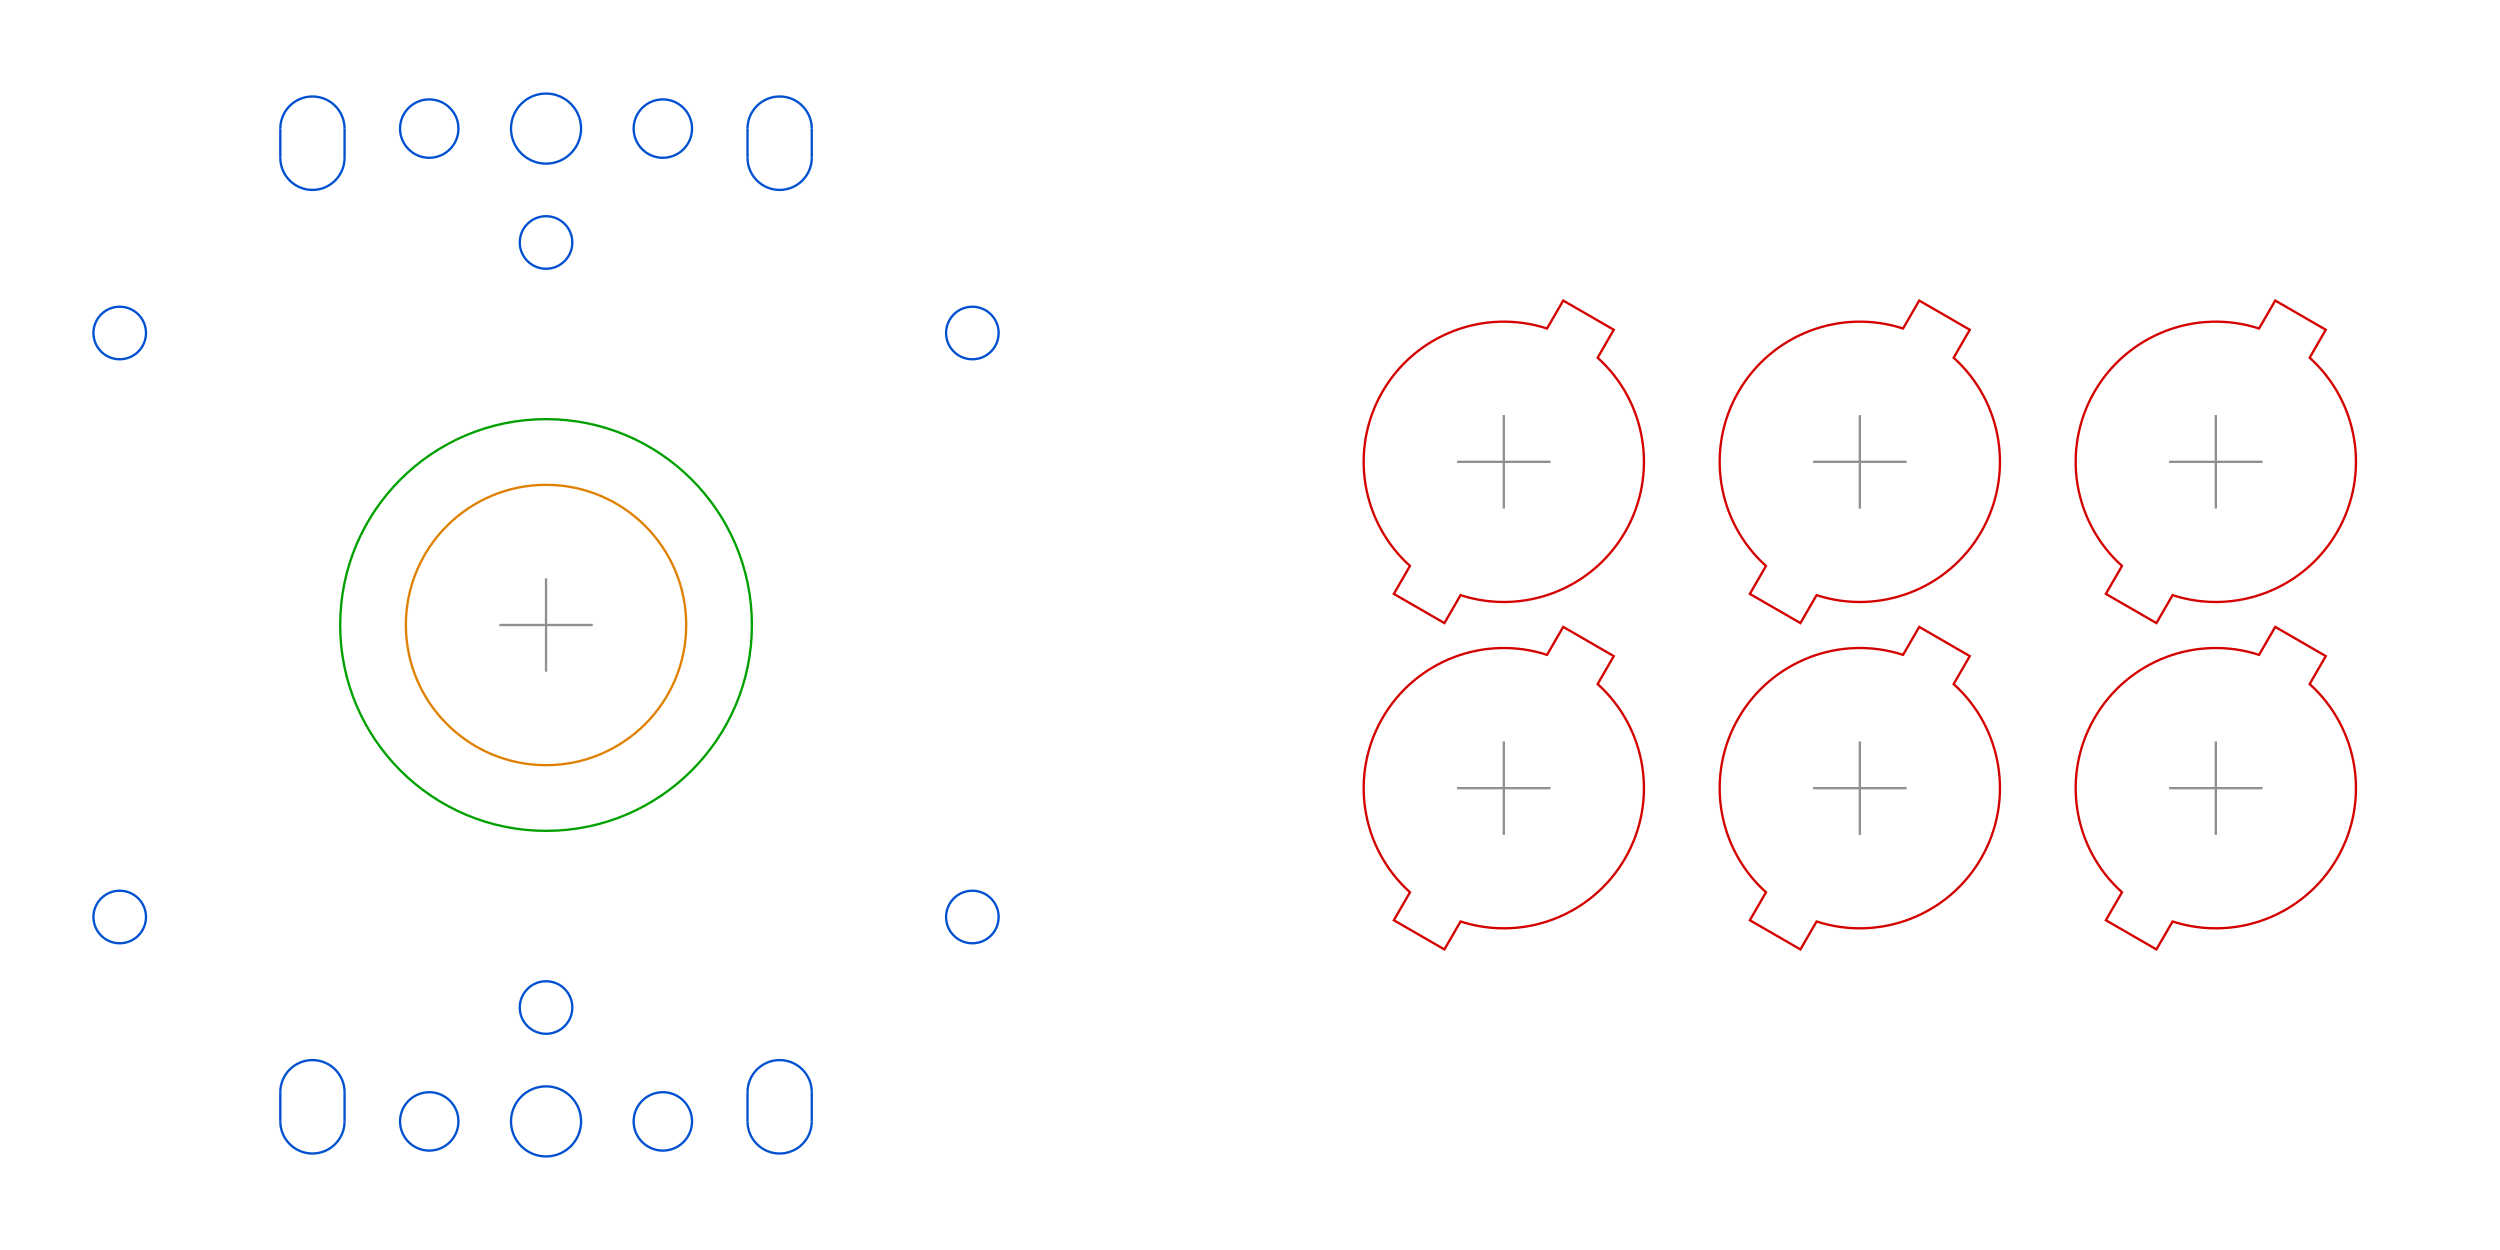
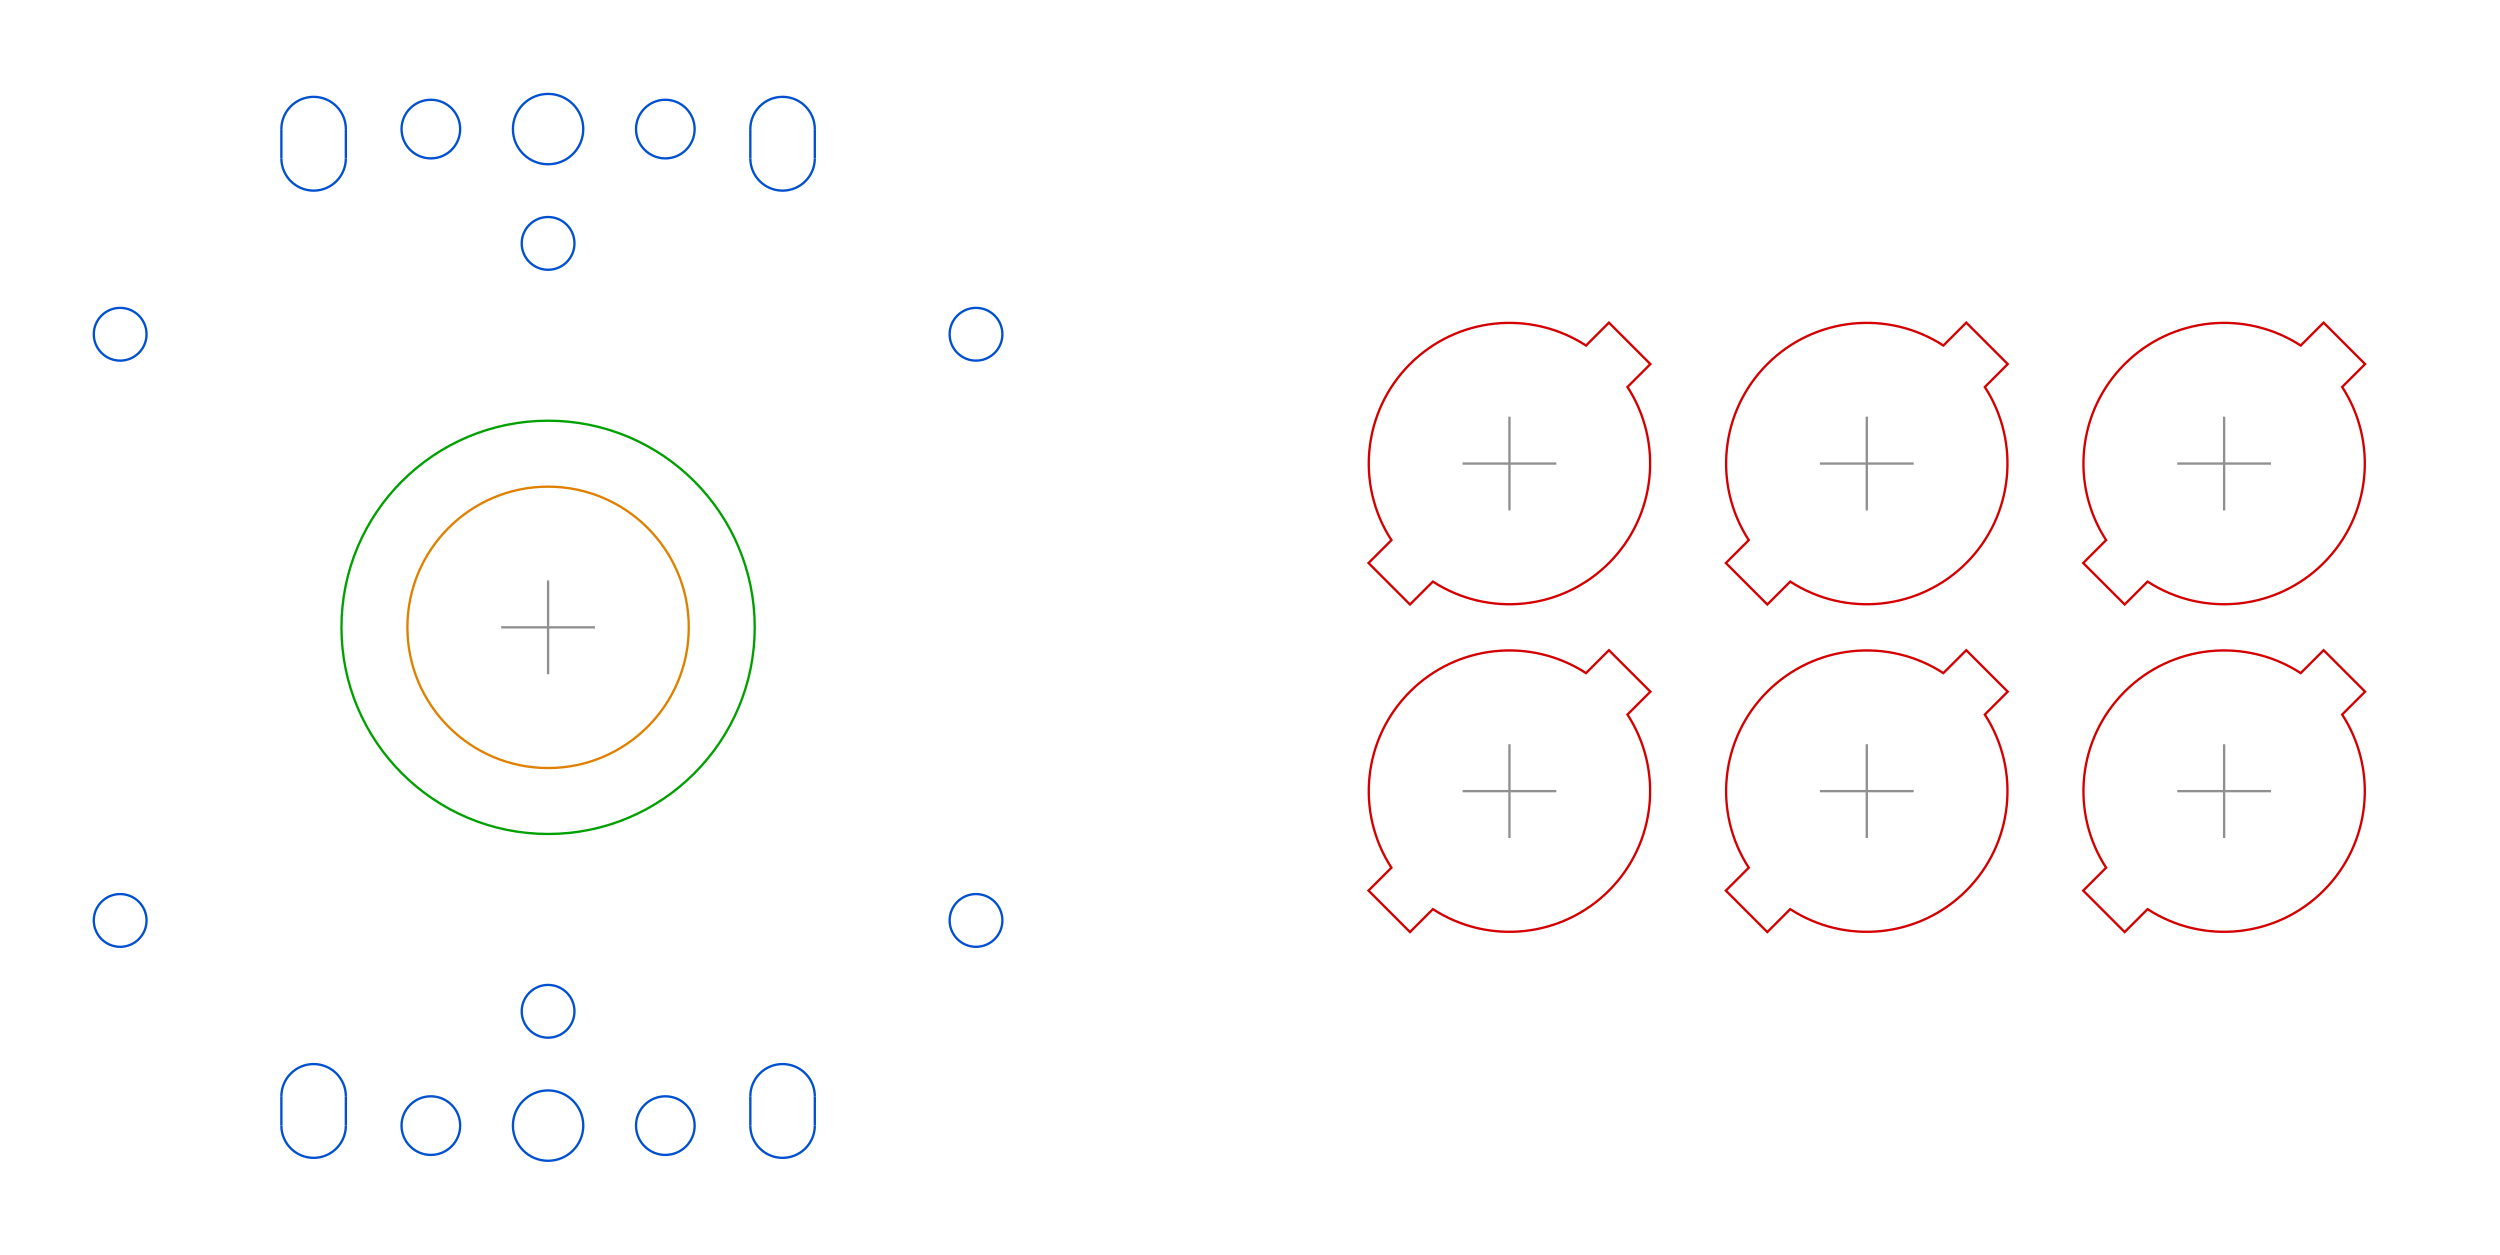
- <svg xmlns="http://www.w3.org/2000/svg" version="1.1" width="214mm" height="107mm" viewBox="0 0 214.04 107">
+ <svg xmlns="http://www.w3.org/2000/svg" version="1.1" width="213.2mm" height="107mm" viewBox="0 0 213.24 107">
  <g id="BUTTONS" fill="none" stroke="#d40000" stroke-width="0.2">
-     <path d="M 132.453 28.116 A 12 12 0 0 0 120.717 48.444 L 119.335 50.837 L 123.665 53.337 L 125.047 50.944 A 12 12 0 0 0 136.783 30.616 L 138.165 28.223 L 133.835 25.723 L 132.453 28.116 Z" />
-     <path d="M 132.453 56.056 A 12 12 0 0 0 120.717 76.384 L 119.335 78.777 L 123.665 81.277 L 125.047 78.884 A 12 12 0 0 0 136.783 58.556 L 138.165 56.163 L 133.835 53.663 L 132.453 56.056 Z" />
-     <path d="M 162.933 28.116 A 12 12 0 0 0 151.197 48.444 L 149.815 50.837 L 154.145 53.337 L 155.527 50.944 A 12 12 0 0 0 167.263 30.616 L 168.645 28.223 L 164.315 25.723 L 162.933 28.116 Z" />
-     <path d="M 162.933 56.056 A 12 12 0 0 0 151.197 76.384 L 149.815 78.777 L 154.145 81.277 L 155.527 78.884 A 12 12 0 0 0 167.263 58.556 L 168.645 56.163 L 164.315 53.663 L 162.933 56.056 Z" />
-     <path d="M 193.413 28.116 A 12 12 0 0 0 181.677 48.444 L 180.295 50.837 L 184.625 53.337 L 186.007 50.944 A 12 12 0 0 0 197.743 30.616 L 199.125 28.223 L 194.795 25.723 L 193.413 28.116 Z" />
-     <path d="M 193.413 56.056 A 12 12 0 0 0 181.677 76.384 L 180.295 78.777 L 184.625 81.277 L 186.007 78.884 A 12 12 0 0 0 197.743 58.556 L 199.125 56.163 L 194.795 53.663 L 193.413 56.056 Z" />
+     <path d="M 135.281 29.463 A 12 12 0 0 0 118.683 46.061 L 116.729 48.015 L 120.265 51.551 L 122.219 49.597 A 12 12 0 0 0 138.817 32.999 L 140.771 31.045 L 137.235 27.509 L 135.281 29.463 Z" />
+     <path d="M 135.281 57.403 A 12 12 0 0 0 118.683 74.001 L 116.729 75.955 L 120.265 79.491 L 122.219 77.537 A 12 12 0 0 0 138.817 60.939 L 140.771 58.985 L 137.235 55.449 L 135.281 57.403 Z" />
+     <path d="M 165.761 29.463 A 12 12 0 0 0 149.163 46.061 L 147.209 48.015 L 150.745 51.551 L 152.699 49.597 A 12 12 0 0 0 169.297 32.999 L 171.251 31.045 L 167.715 27.509 L 165.761 29.463 Z" />
+     <path d="M 165.761 57.403 A 12 12 0 0 0 149.163 74.001 L 147.209 75.955 L 150.745 79.491 L 152.699 77.537 A 12 12 0 0 0 169.297 60.939 L 171.251 58.985 L 167.715 55.449 L 165.761 57.403 Z" />
+     <path d="M 196.241 29.463 A 12 12 0 0 0 179.643 46.061 L 177.689 48.015 L 181.225 51.551 L 183.179 49.597 A 12 12 0 0 0 199.777 32.999 L 201.731 31.045 L 198.195 27.509 L 196.241 29.463 Z" />
+     <path d="M 196.241 57.403 A 12 12 0 0 0 179.643 74.001 L 177.689 75.955 L 181.225 79.491 L 183.179 77.537 A 12 12 0 0 0 199.777 60.939 L 201.731 58.985 L 198.195 55.449 L 196.241 57.403 Z" />
  </g>
  <g id="JOYSTICK_BORE_24" fill="none" stroke="#e08000" stroke-width="0.2">
    <circle cx="46.75" cy="53.5" r="12" />
  </g>
  <g id="JOYSTICK_BORE_35.25" fill="none" stroke="#00a000" stroke-width="0.2">
    <circle cx="46.75" cy="53.5" r="17.625" />
  </g>
  <g id="GL_PLATE_HOLES" fill="none" stroke="#0050d0" stroke-width="0.2">
    <circle cx="46.75" cy="11" r="3" />
    <circle cx="46.75" cy="96" r="3" />
    <circle cx="56.75" cy="11" r="2.5" />
    <circle cx="56.75" cy="96" r="2.5" />
    <circle cx="36.75" cy="11" r="2.5" />
    <circle cx="36.75" cy="96" r="2.5" />
    <circle cx="46.75" cy="20.75" r="2.25" />
    <circle cx="46.75" cy="86.25" r="2.25" />
    <circle cx="83.25" cy="28.5" r="2.25" />
    <circle cx="83.25" cy="78.5" r="2.25" />
    <circle cx="10.25" cy="28.5" r="2.25" />
    <circle cx="10.25" cy="78.5" r="2.25" />
    <line x1="64" y1="13.5" x2="64" y2="11" />
    <line x1="69.5" y1="13.5" x2="69.5" y2="11" />
    <path d="M 69.5 11 A 2.75 2.75 0 0 0 64 11" />
    <path d="M 64 13.5 A 2.75 2.75 0 0 0 69.5 13.5" />
    <line x1="69.5" y1="93.5" x2="69.5" y2="96" />
    <line x1="64" y1="93.5" x2="64" y2="96" />
    <path d="M 64 96 A 2.75 2.75 0 0 0 69.5 96" />
    <path d="M 69.5 93.5 A 2.75 2.75 0 0 0 64 93.5" />
    <line x1="24" y1="13.5" x2="24" y2="11" />
    <line x1="29.5" y1="13.5" x2="29.5" y2="11" />
    <path d="M 29.5 11 A 2.75 2.75 0 0 0 24 11" />
    <path d="M 24 13.5 A 2.75 2.75 0 0 0 29.5 13.5" />
    <line x1="29.5" y1="93.5" x2="29.5" y2="96" />
    <line x1="24" y1="93.5" x2="24" y2="96" />
    <path d="M 24 96 A 2.75 2.75 0 0 0 29.5 96" />
    <path d="M 29.5 93.5 A 2.75 2.75 0 0 0 24 93.5" />
  </g>
  <g id="REFERENCE" fill="none" stroke="#909090" stroke-width="0.2">
    <line x1="42.75" y1="53.5" x2="50.75" y2="53.5" />
    <line x1="46.75" y1="57.5" x2="46.75" y2="49.5" />
    <line x1="124.75" y1="39.53" x2="132.75" y2="39.53" />
    <line x1="128.75" y1="43.53" x2="128.75" y2="35.53" />
    <line x1="124.75" y1="67.47" x2="132.75" y2="67.47" />
    <line x1="128.75" y1="71.47" x2="128.75" y2="63.47" />
    <line x1="155.23" y1="39.53" x2="163.23" y2="39.53" />
    <line x1="159.23" y1="43.53" x2="159.23" y2="35.53" />
    <line x1="155.23" y1="67.47" x2="163.23" y2="67.47" />
    <line x1="159.23" y1="71.47" x2="159.23" y2="63.47" />
    <line x1="185.71" y1="39.53" x2="193.71" y2="39.53" />
    <line x1="189.71" y1="43.53" x2="189.71" y2="35.53" />
    <line x1="185.71" y1="67.47" x2="193.71" y2="67.47" />
    <line x1="189.71" y1="71.47" x2="189.71" y2="63.47" />
  </g>
</svg>
